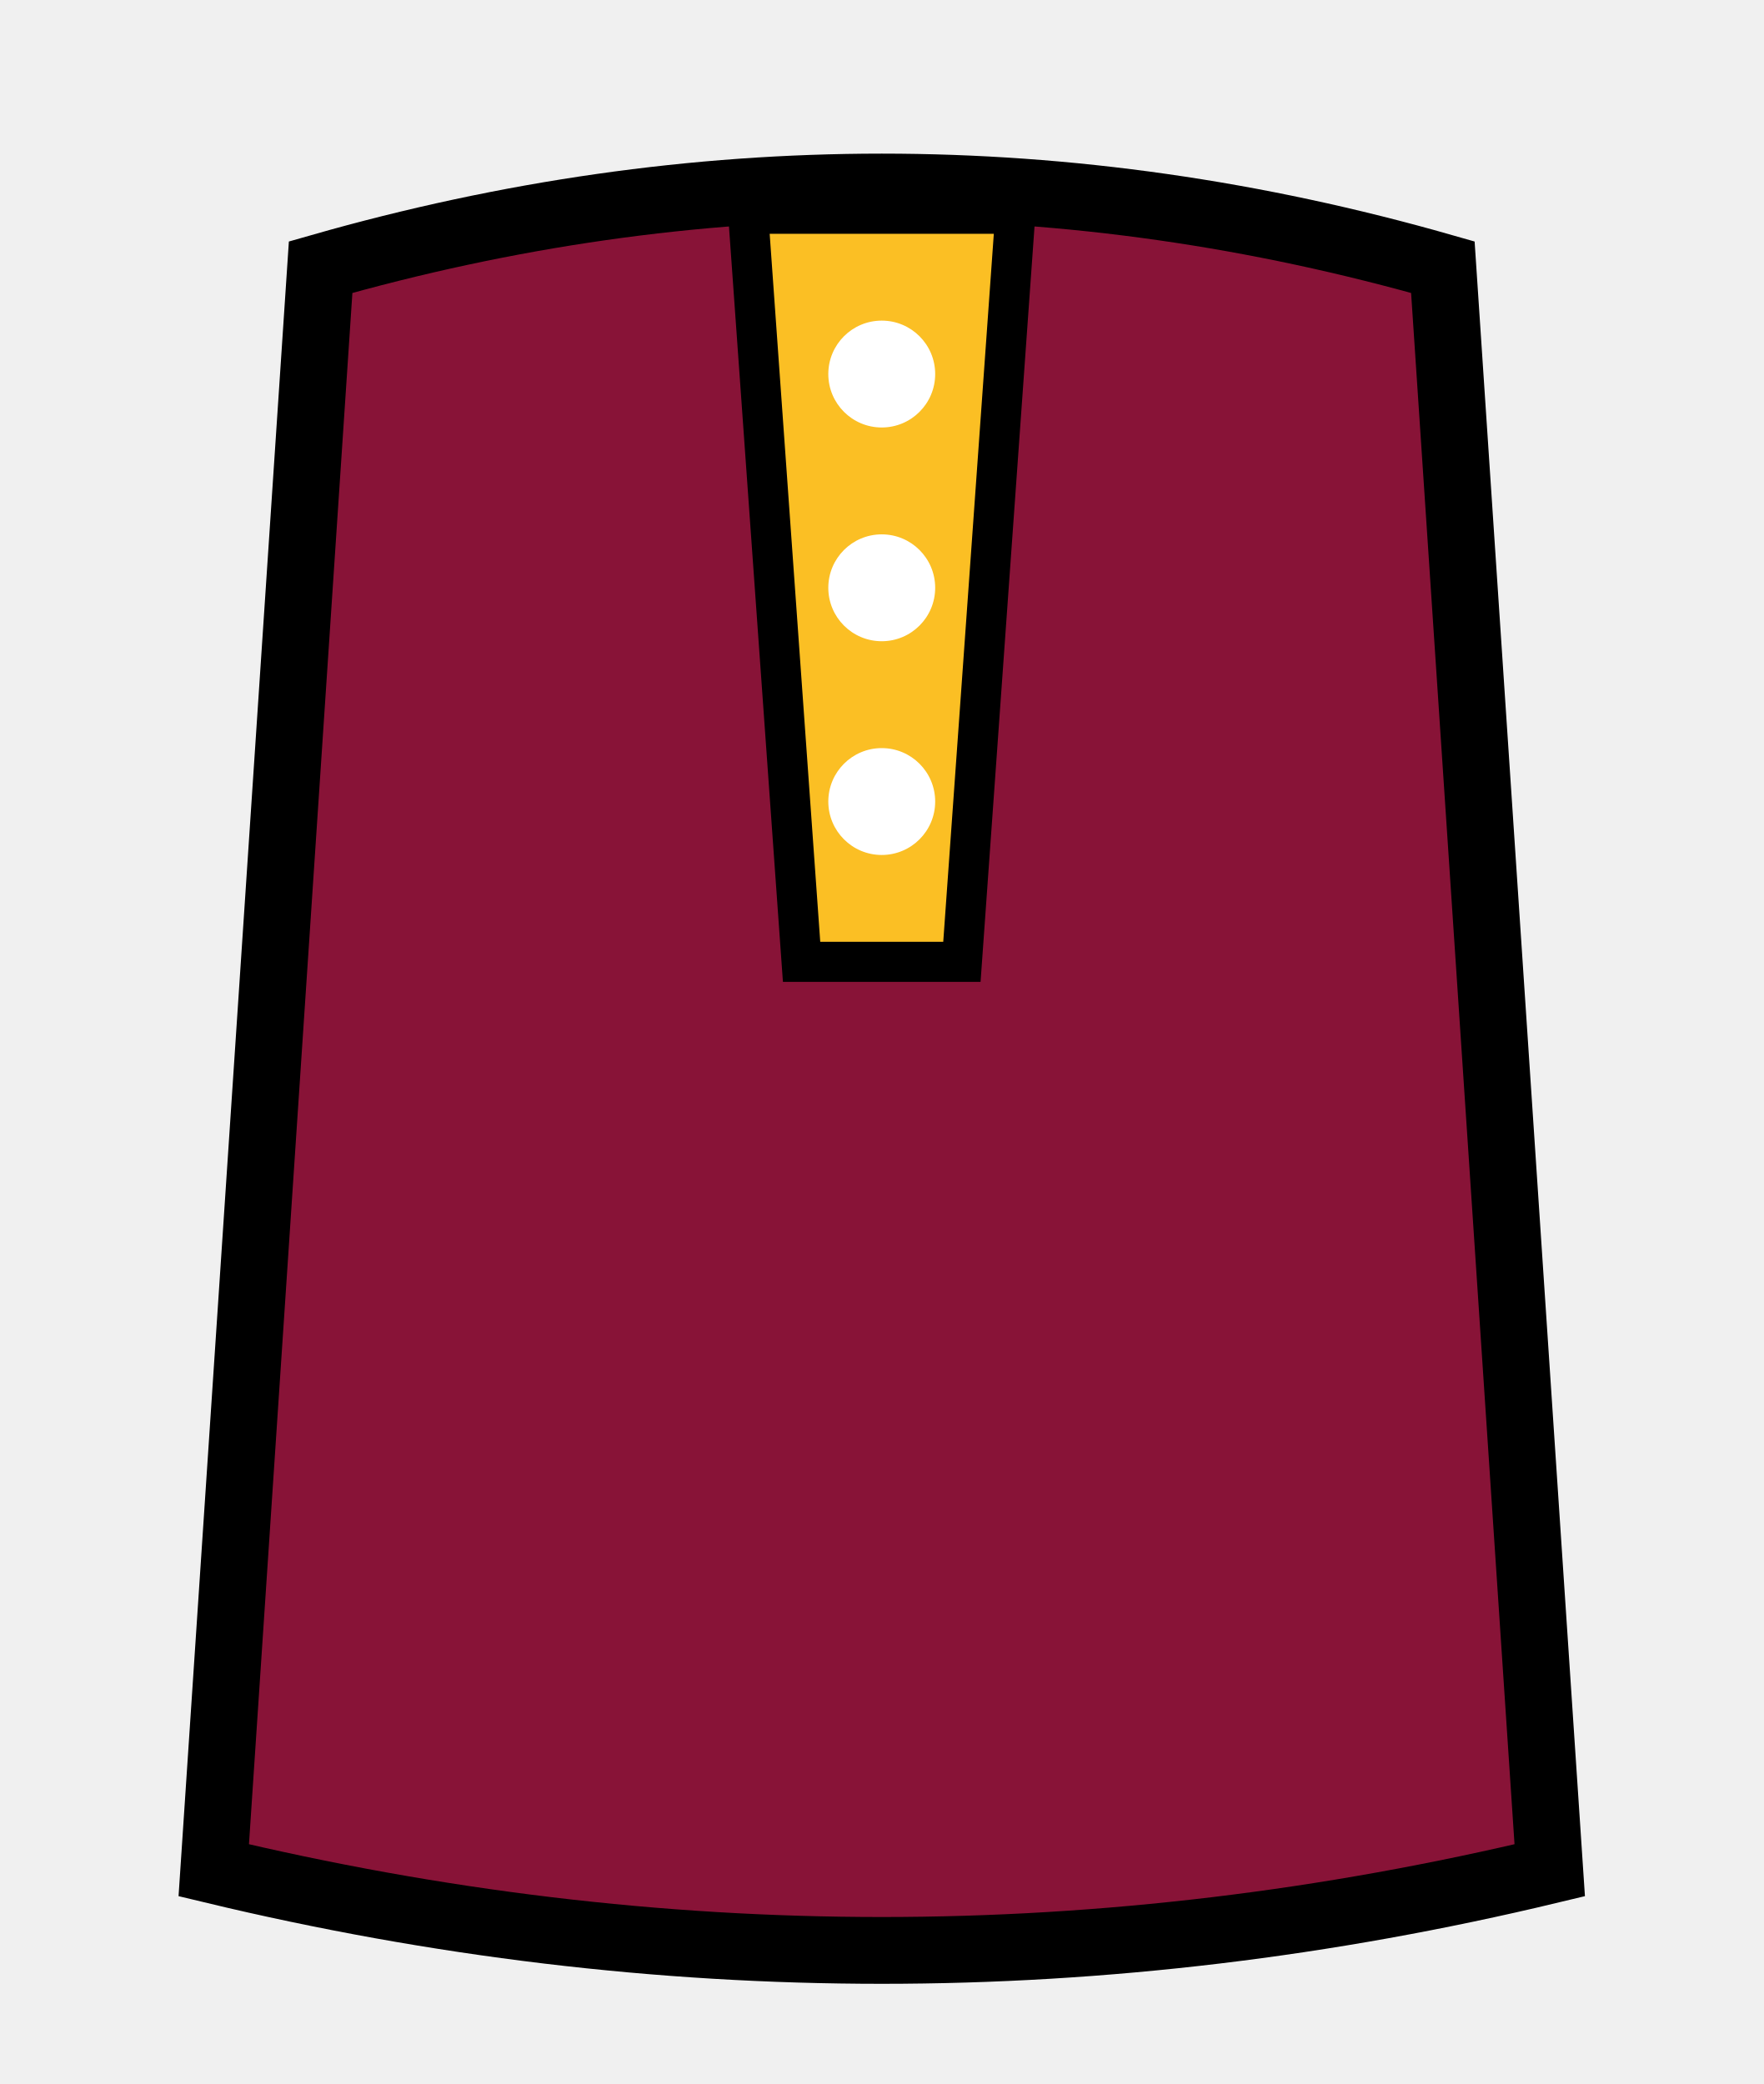
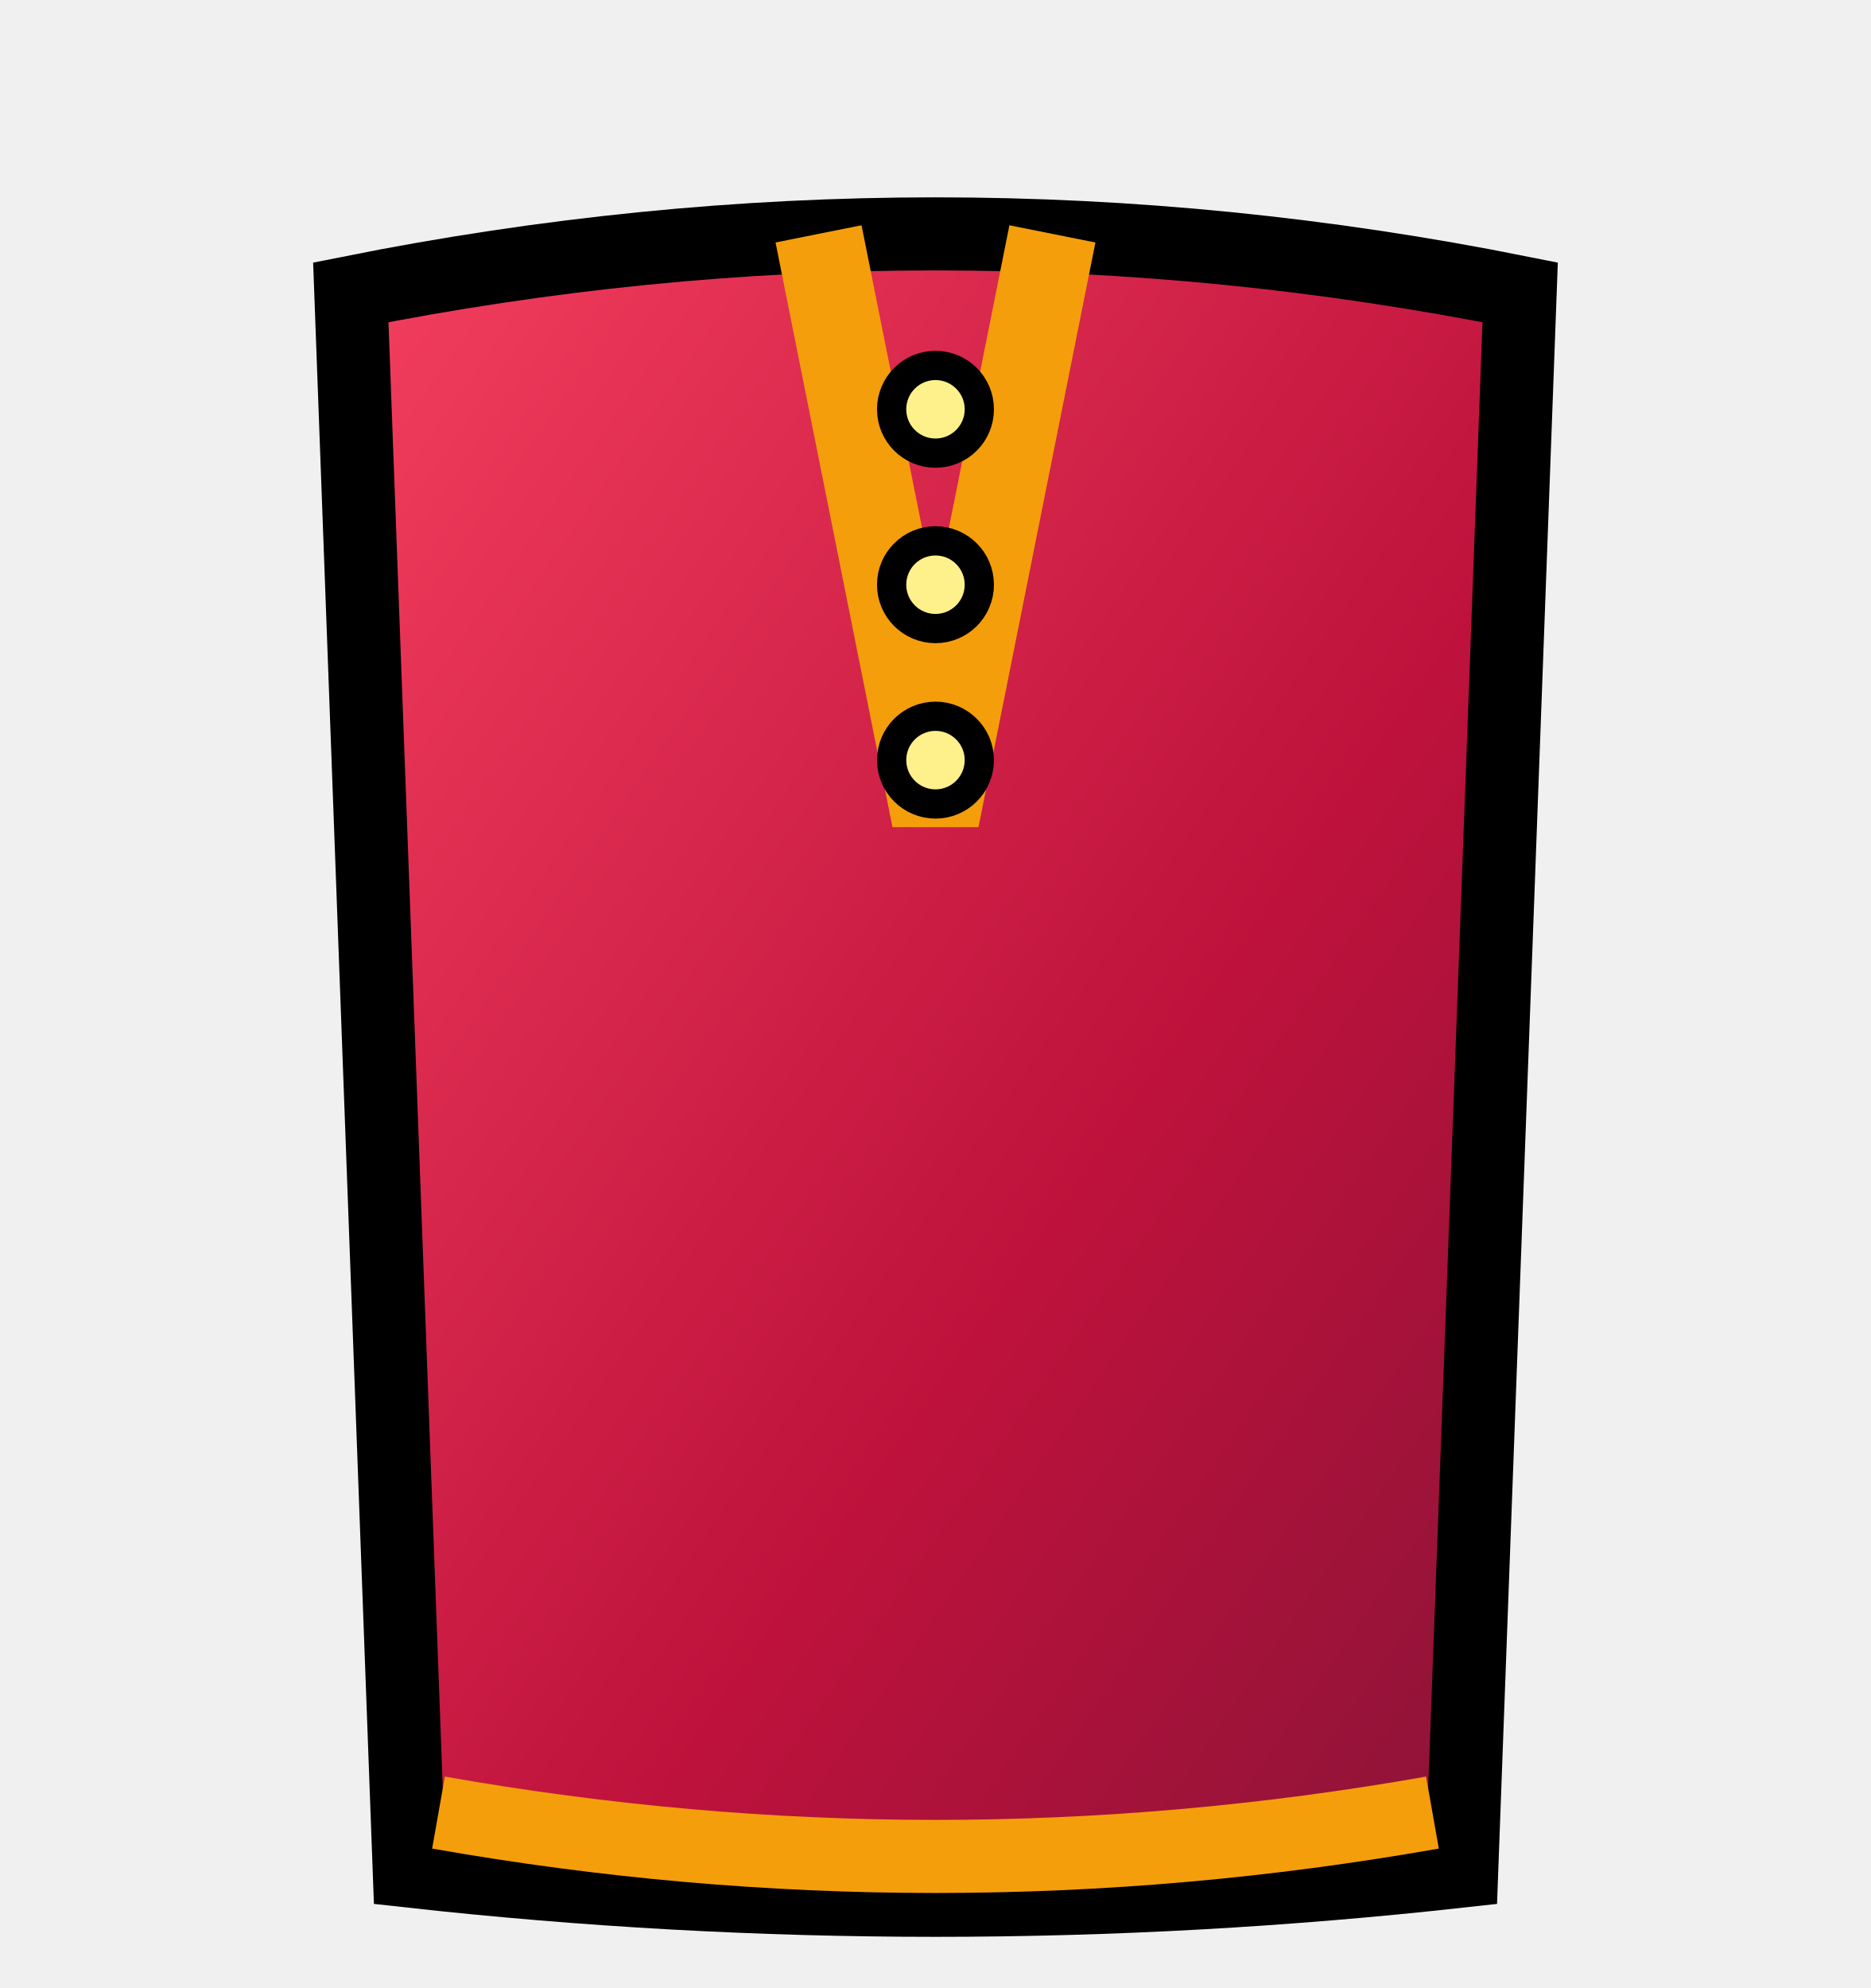
- <svg xmlns="http://www.w3.org/2000/svg" viewBox="0 0 66 78" width="66" height="78">
-   <path d="M 12 10 Q 33 4 54 10 L 58 70 Q 33 76 8 70 Z" fill="#881337" stroke="#000000" stroke-width="2.5" />
-   <path d="M 28 8 L 38 8 L 36 36 L 30 36 Z" fill="#fbbf24" stroke="#000000" stroke-width="1.5" />
-   <circle cx="33" cy="14" r="2" fill="#ffffff" />
-   <circle cx="33" cy="22" r="2" fill="#ffffff" />
-   <circle cx="33" cy="30" r="2" fill="#ffffff" />
+ <svg xmlns="http://www.w3.org/2000/svg" viewBox="0 0 64 68" width="64" height="68">
+   <defs>
+     <linearGradient id="punjabiGrad" x1="0" y1="0" x2="1" y2="1">
+       <stop offset="0%" stop-color="#f43f5e" />
+       <stop offset="60%" stop-color="#be123c" />
+       <stop offset="100%" stop-color="#881337" />
+     </linearGradient>
+   </defs>
+   <path d="M 12 10 Q 32 6 52 10 L 50 64 Q 32 66 14 64 Z" fill="url(#punjabiGrad)" stroke="#000000" stroke-width="2.5" />
+   <path d="M 28 8 L 32 28 L 36 8" stroke="#f59e0b" stroke-width="3" fill="none" />
+   <circle cx="32" cy="14" r="1.5" fill="#fef08a" stroke="#000000" stroke-width="1" />
+   <circle cx="32" cy="20" r="1.5" fill="#fef08a" stroke="#000000" stroke-width="1" />
+   <circle cx="32" cy="26" r="1.5" fill="#fef08a" stroke="#000000" stroke-width="1" />
+   <path d="M 15 62 Q 32 65 49 62" stroke="#f59e0b" stroke-width="2.5" fill="none" />
</svg>
